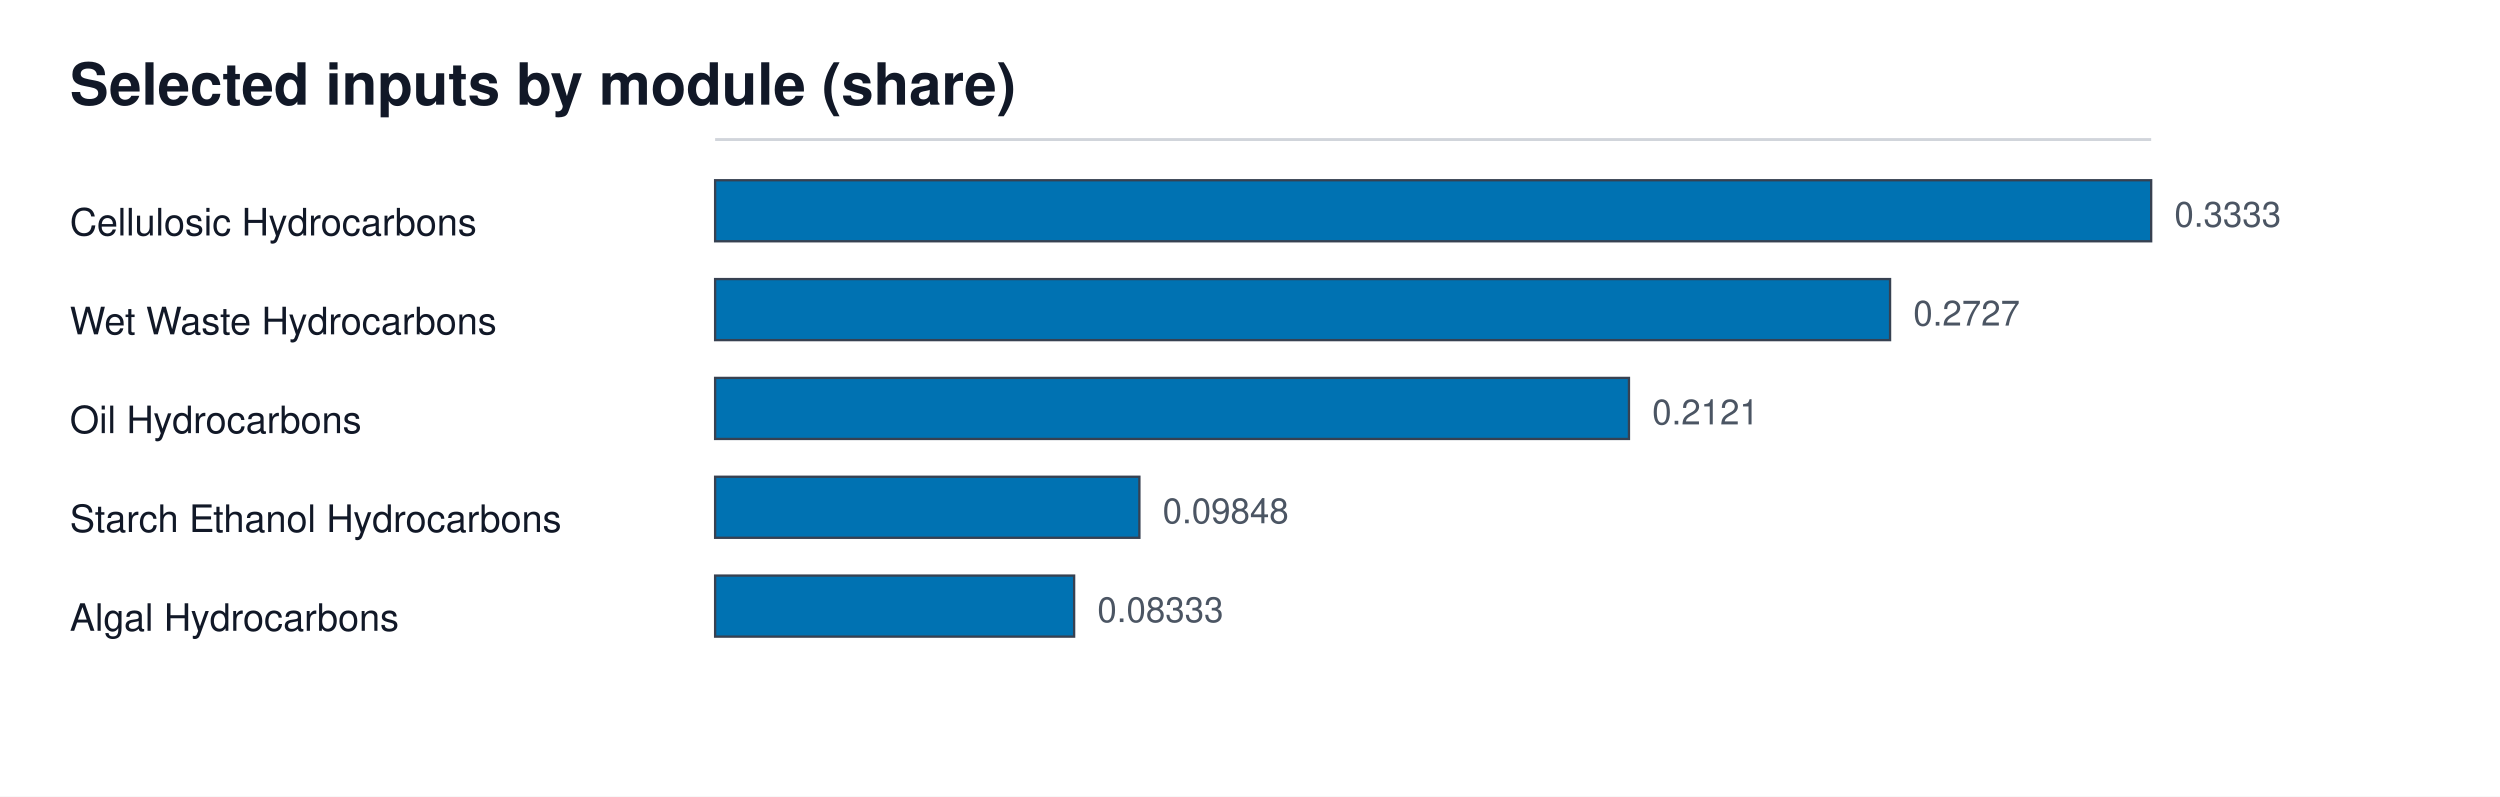
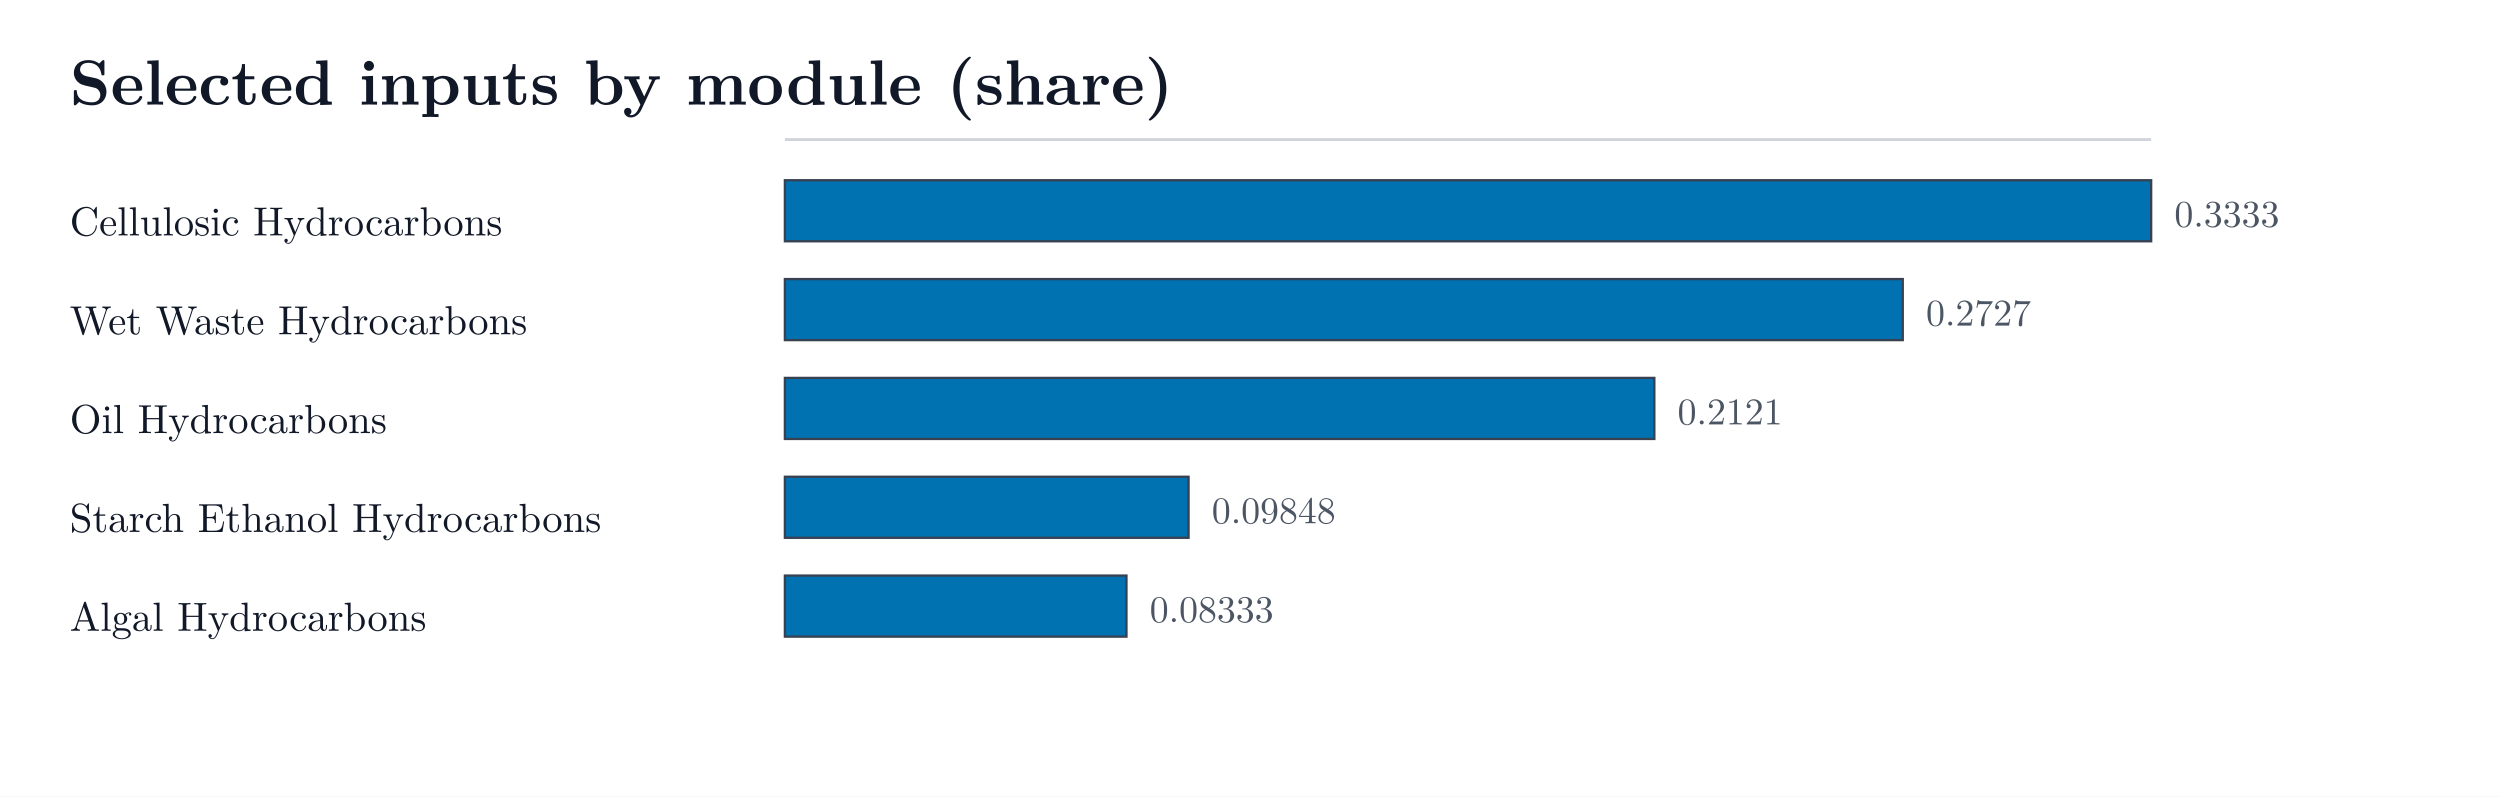
<svg xmlns="http://www.w3.org/2000/svg" width="860" height="274" viewBox="0 0 860 274">
  <rect width="100%" height="100%" fill="#ffffff" />
-   <text x="24" y="36" font-family="Helvetica, Arial, sans-serif" font-size="20" fill="#111827" font-weight="bold">Selected inputs by module (share)</text>
-   <line x1="246" y1="48" x2="740" y2="48" stroke="#d1d5db" stroke-width="1" />
-   <text x="24" y="81" font-family="Helvetica, Arial, sans-serif" font-size="13" fill="#111827">Cellulosic Hydrocarbons</text>
-   <rect x="246" y="62" width="494.00" height="21" fill="#0072B2" stroke="#374151" stroke-width="0.8" />
-   <text x="748.00" y="78" font-family="Helvetica, Arial, sans-serif" font-size="12" fill="#4b5563">0.3333</text>
-   <text x="24" y="115" font-family="Helvetica, Arial, sans-serif" font-size="13" fill="#111827">Wet Waste Hydrocarbons</text>
-   <rect x="246" y="96" width="404.18" height="21" fill="#0072B2" stroke="#374151" stroke-width="0.8" />
-   <text x="658.18" y="112" font-family="Helvetica, Arial, sans-serif" font-size="12" fill="#4b5563">0.2727</text>
-   <text x="24" y="149" font-family="Helvetica, Arial, sans-serif" font-size="13" fill="#111827">Oil Hydrocarbons</text>
-   <rect x="246" y="130" width="314.36" height="21" fill="#0072B2" stroke="#374151" stroke-width="0.8" />
-   <text x="568.36" y="146" font-family="Helvetica, Arial, sans-serif" font-size="12" fill="#4b5563">0.2121</text>
-   <text x="24" y="183" font-family="Helvetica, Arial, sans-serif" font-size="13" fill="#111827">Starch Ethanol Hydrocarbons</text>
-   <rect x="246" y="164" width="145.95" height="21" fill="#0072B2" stroke="#374151" stroke-width="0.8" />
-   <text x="399.95" y="180" font-family="Helvetica, Arial, sans-serif" font-size="12" fill="#4b5563">0.09848</text>
-   <text x="24" y="217" font-family="Helvetica, Arial, sans-serif" font-size="13" fill="#111827">Algal Hydrocarbons</text>
-   <rect x="246" y="198" width="123.50" height="21" fill="#0072B2" stroke="#374151" stroke-width="0.8" />
-   <text x="377.50" y="214" font-family="Helvetica, Arial, sans-serif" font-size="12" fill="#4b5563">0.08333</text>
+   <text x="24" y="36" font-family="'CMU Serif', 'Computer Modern', 'Latin Modern Roman', Georgia, serif" font-size="22" fill="#111827" font-weight="bold">Selected inputs by module (share)</text>
+   <line x1="270" y1="48" x2="740" y2="48" stroke="#d1d5db" stroke-width="1" />
+   <text x="24" y="81" font-family="'CMU Serif', 'Computer Modern', 'Latin Modern Roman', Georgia, serif" font-size="14" fill="#111827">Cellulosic Hydrocarbons</text>
+   <rect x="270" y="62" width="470.00" height="21" fill="#0072B2" stroke="#374151" stroke-width="0.8" />
+   <text x="748.00" y="78" font-family="'CMU Serif', 'Computer Modern', 'Latin Modern Roman', Georgia, serif" font-size="13" fill="#4b5563">0.3333</text>
+   <text x="24" y="115" font-family="'CMU Serif', 'Computer Modern', 'Latin Modern Roman', Georgia, serif" font-size="14" fill="#111827">Wet Waste Hydrocarbons</text>
+   <rect x="270" y="96" width="384.55" height="21" fill="#0072B2" stroke="#374151" stroke-width="0.8" />
+   <text x="662.55" y="112" font-family="'CMU Serif', 'Computer Modern', 'Latin Modern Roman', Georgia, serif" font-size="13" fill="#4b5563">0.2727</text>
+   <text x="24" y="149" font-family="'CMU Serif', 'Computer Modern', 'Latin Modern Roman', Georgia, serif" font-size="14" fill="#111827">Oil Hydrocarbons</text>
+   <rect x="270" y="130" width="299.09" height="21" fill="#0072B2" stroke="#374151" stroke-width="0.8" />
+   <text x="577.09" y="146" font-family="'CMU Serif', 'Computer Modern', 'Latin Modern Roman', Georgia, serif" font-size="13" fill="#4b5563">0.2121</text>
+   <text x="24" y="183" font-family="'CMU Serif', 'Computer Modern', 'Latin Modern Roman', Georgia, serif" font-size="14" fill="#111827">Starch Ethanol Hydrocarbons</text>
+   <rect x="270" y="164" width="138.86" height="21" fill="#0072B2" stroke="#374151" stroke-width="0.8" />
+   <text x="416.86" y="180" font-family="'CMU Serif', 'Computer Modern', 'Latin Modern Roman', Georgia, serif" font-size="13" fill="#4b5563">0.09848</text>
+   <text x="24" y="217" font-family="'CMU Serif', 'Computer Modern', 'Latin Modern Roman', Georgia, serif" font-size="14" fill="#111827">Algal Hydrocarbons</text>
+   <rect x="270" y="198" width="117.50" height="21" fill="#0072B2" stroke="#374151" stroke-width="0.8" />
+   <text x="395.50" y="214" font-family="'CMU Serif', 'Computer Modern', 'Latin Modern Roman', Georgia, serif" font-size="13" fill="#4b5563">0.08333</text>
</svg>
